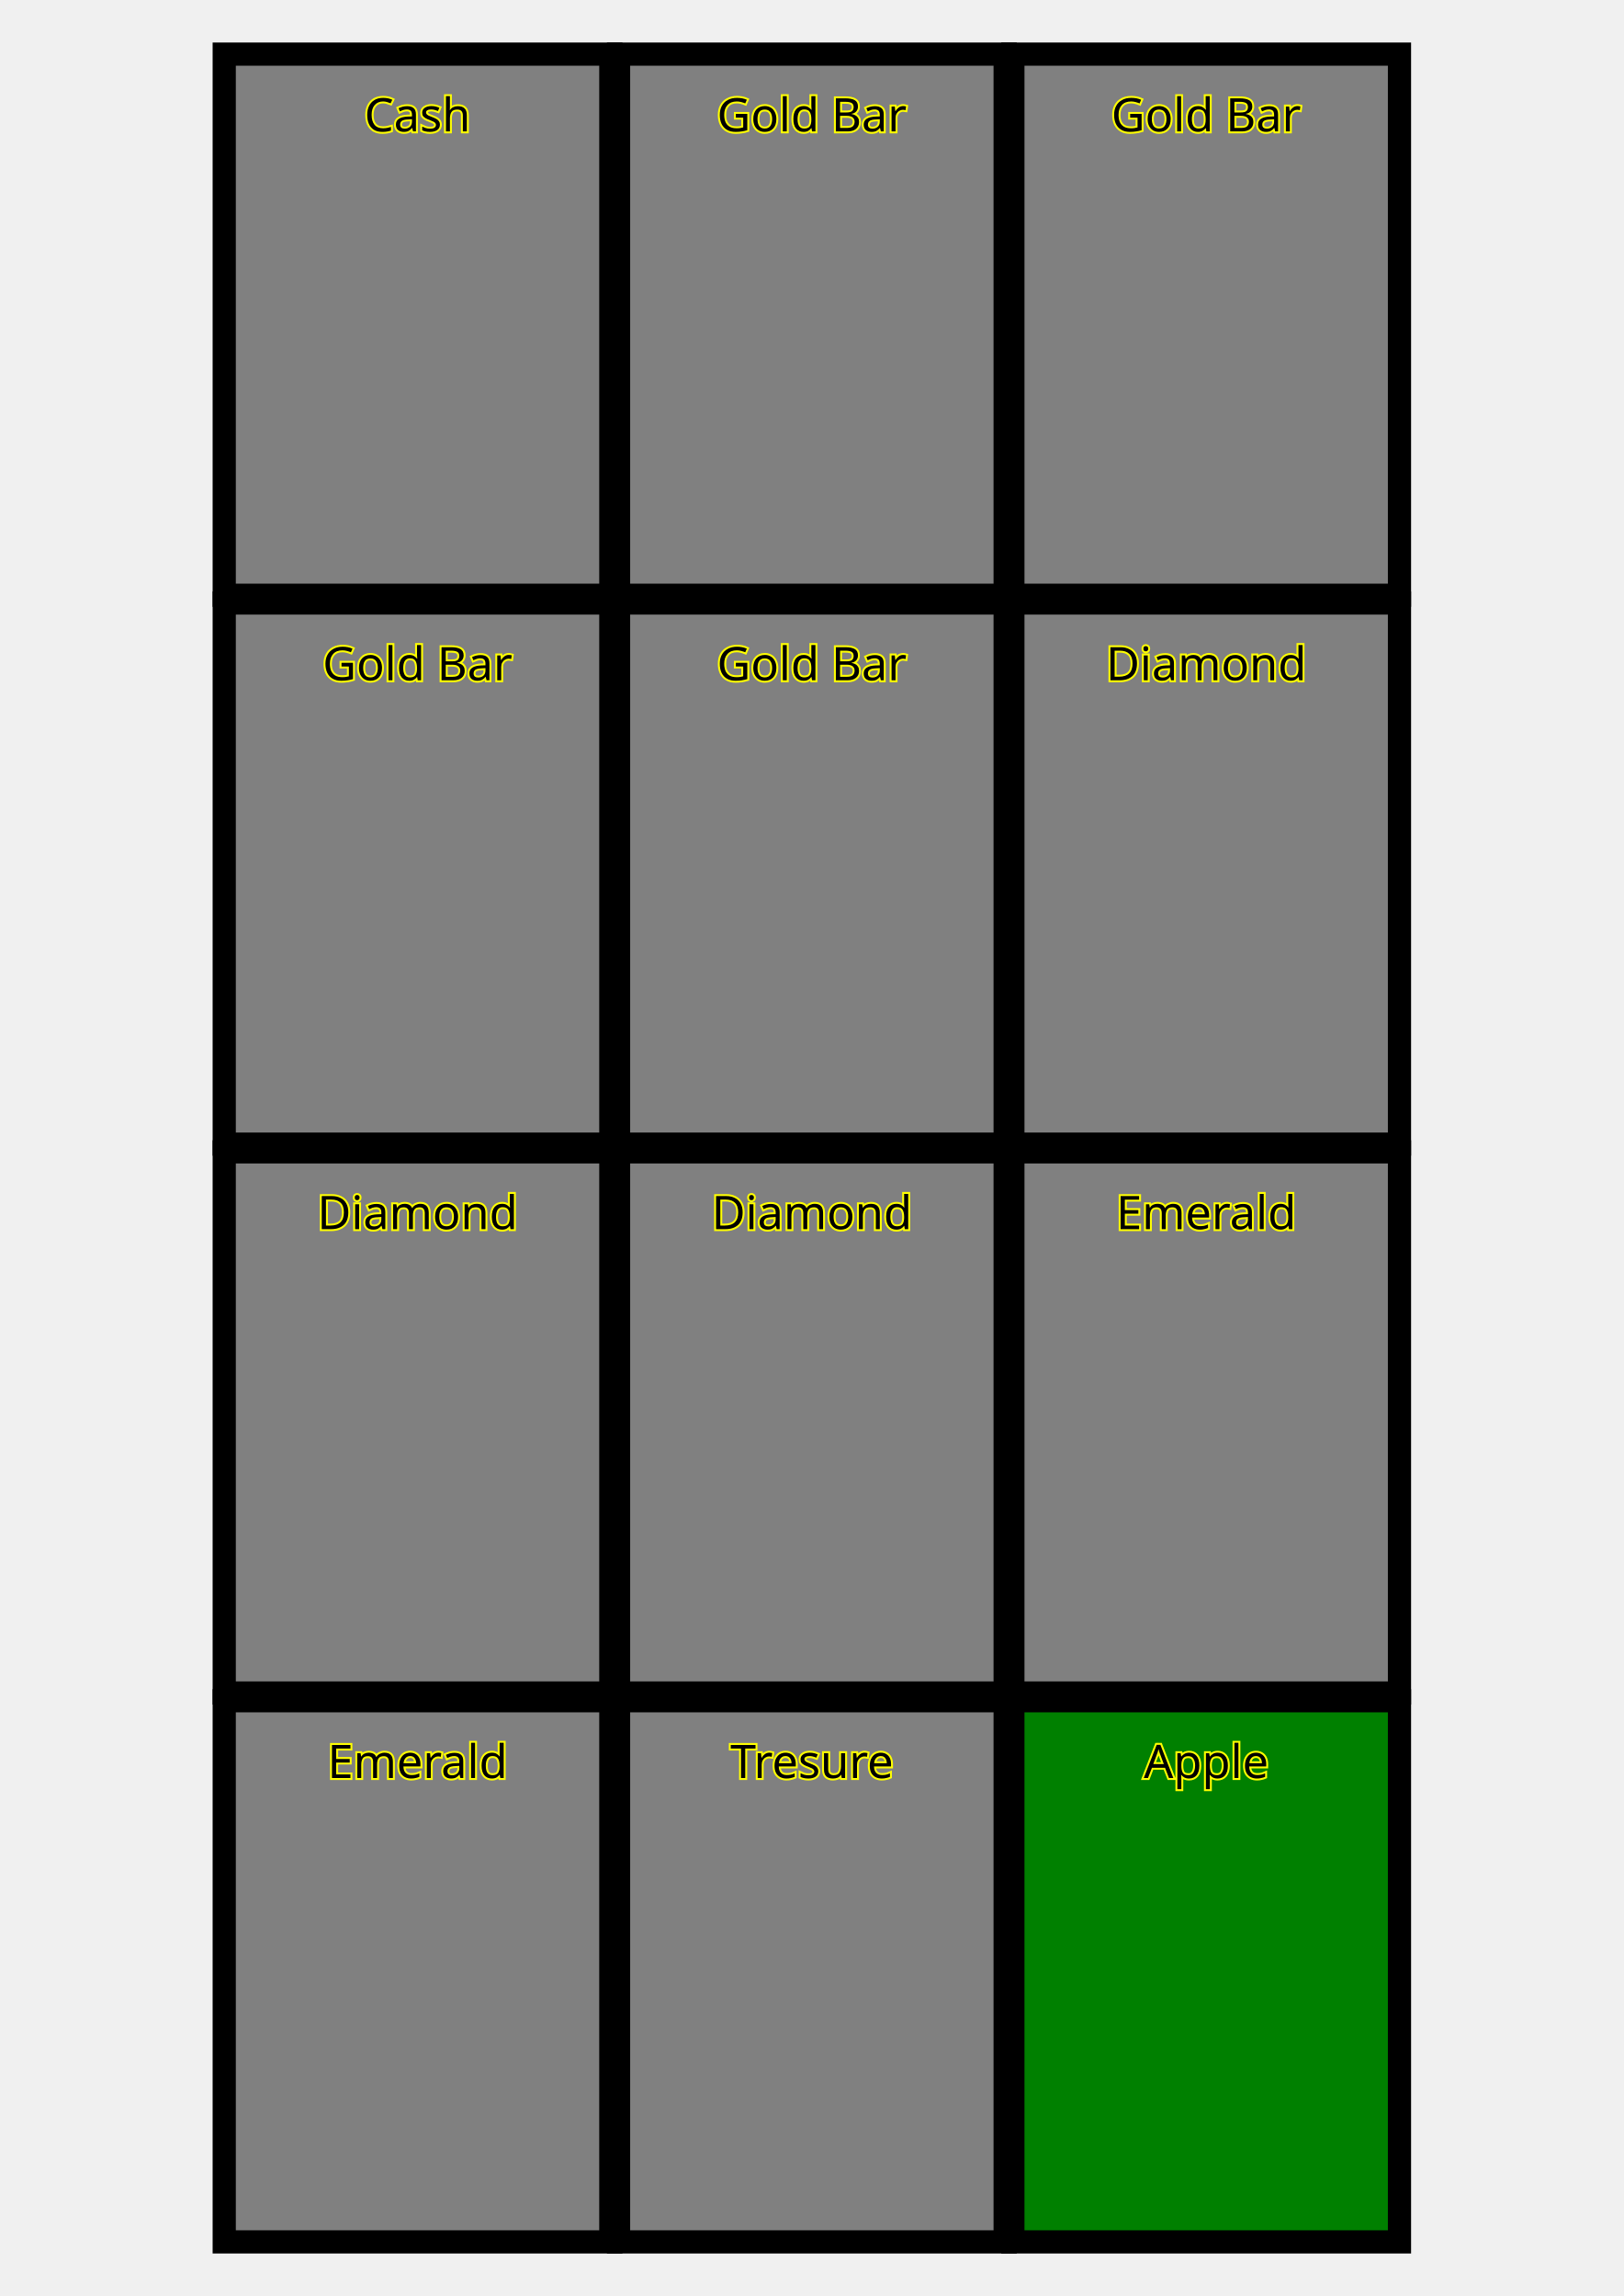
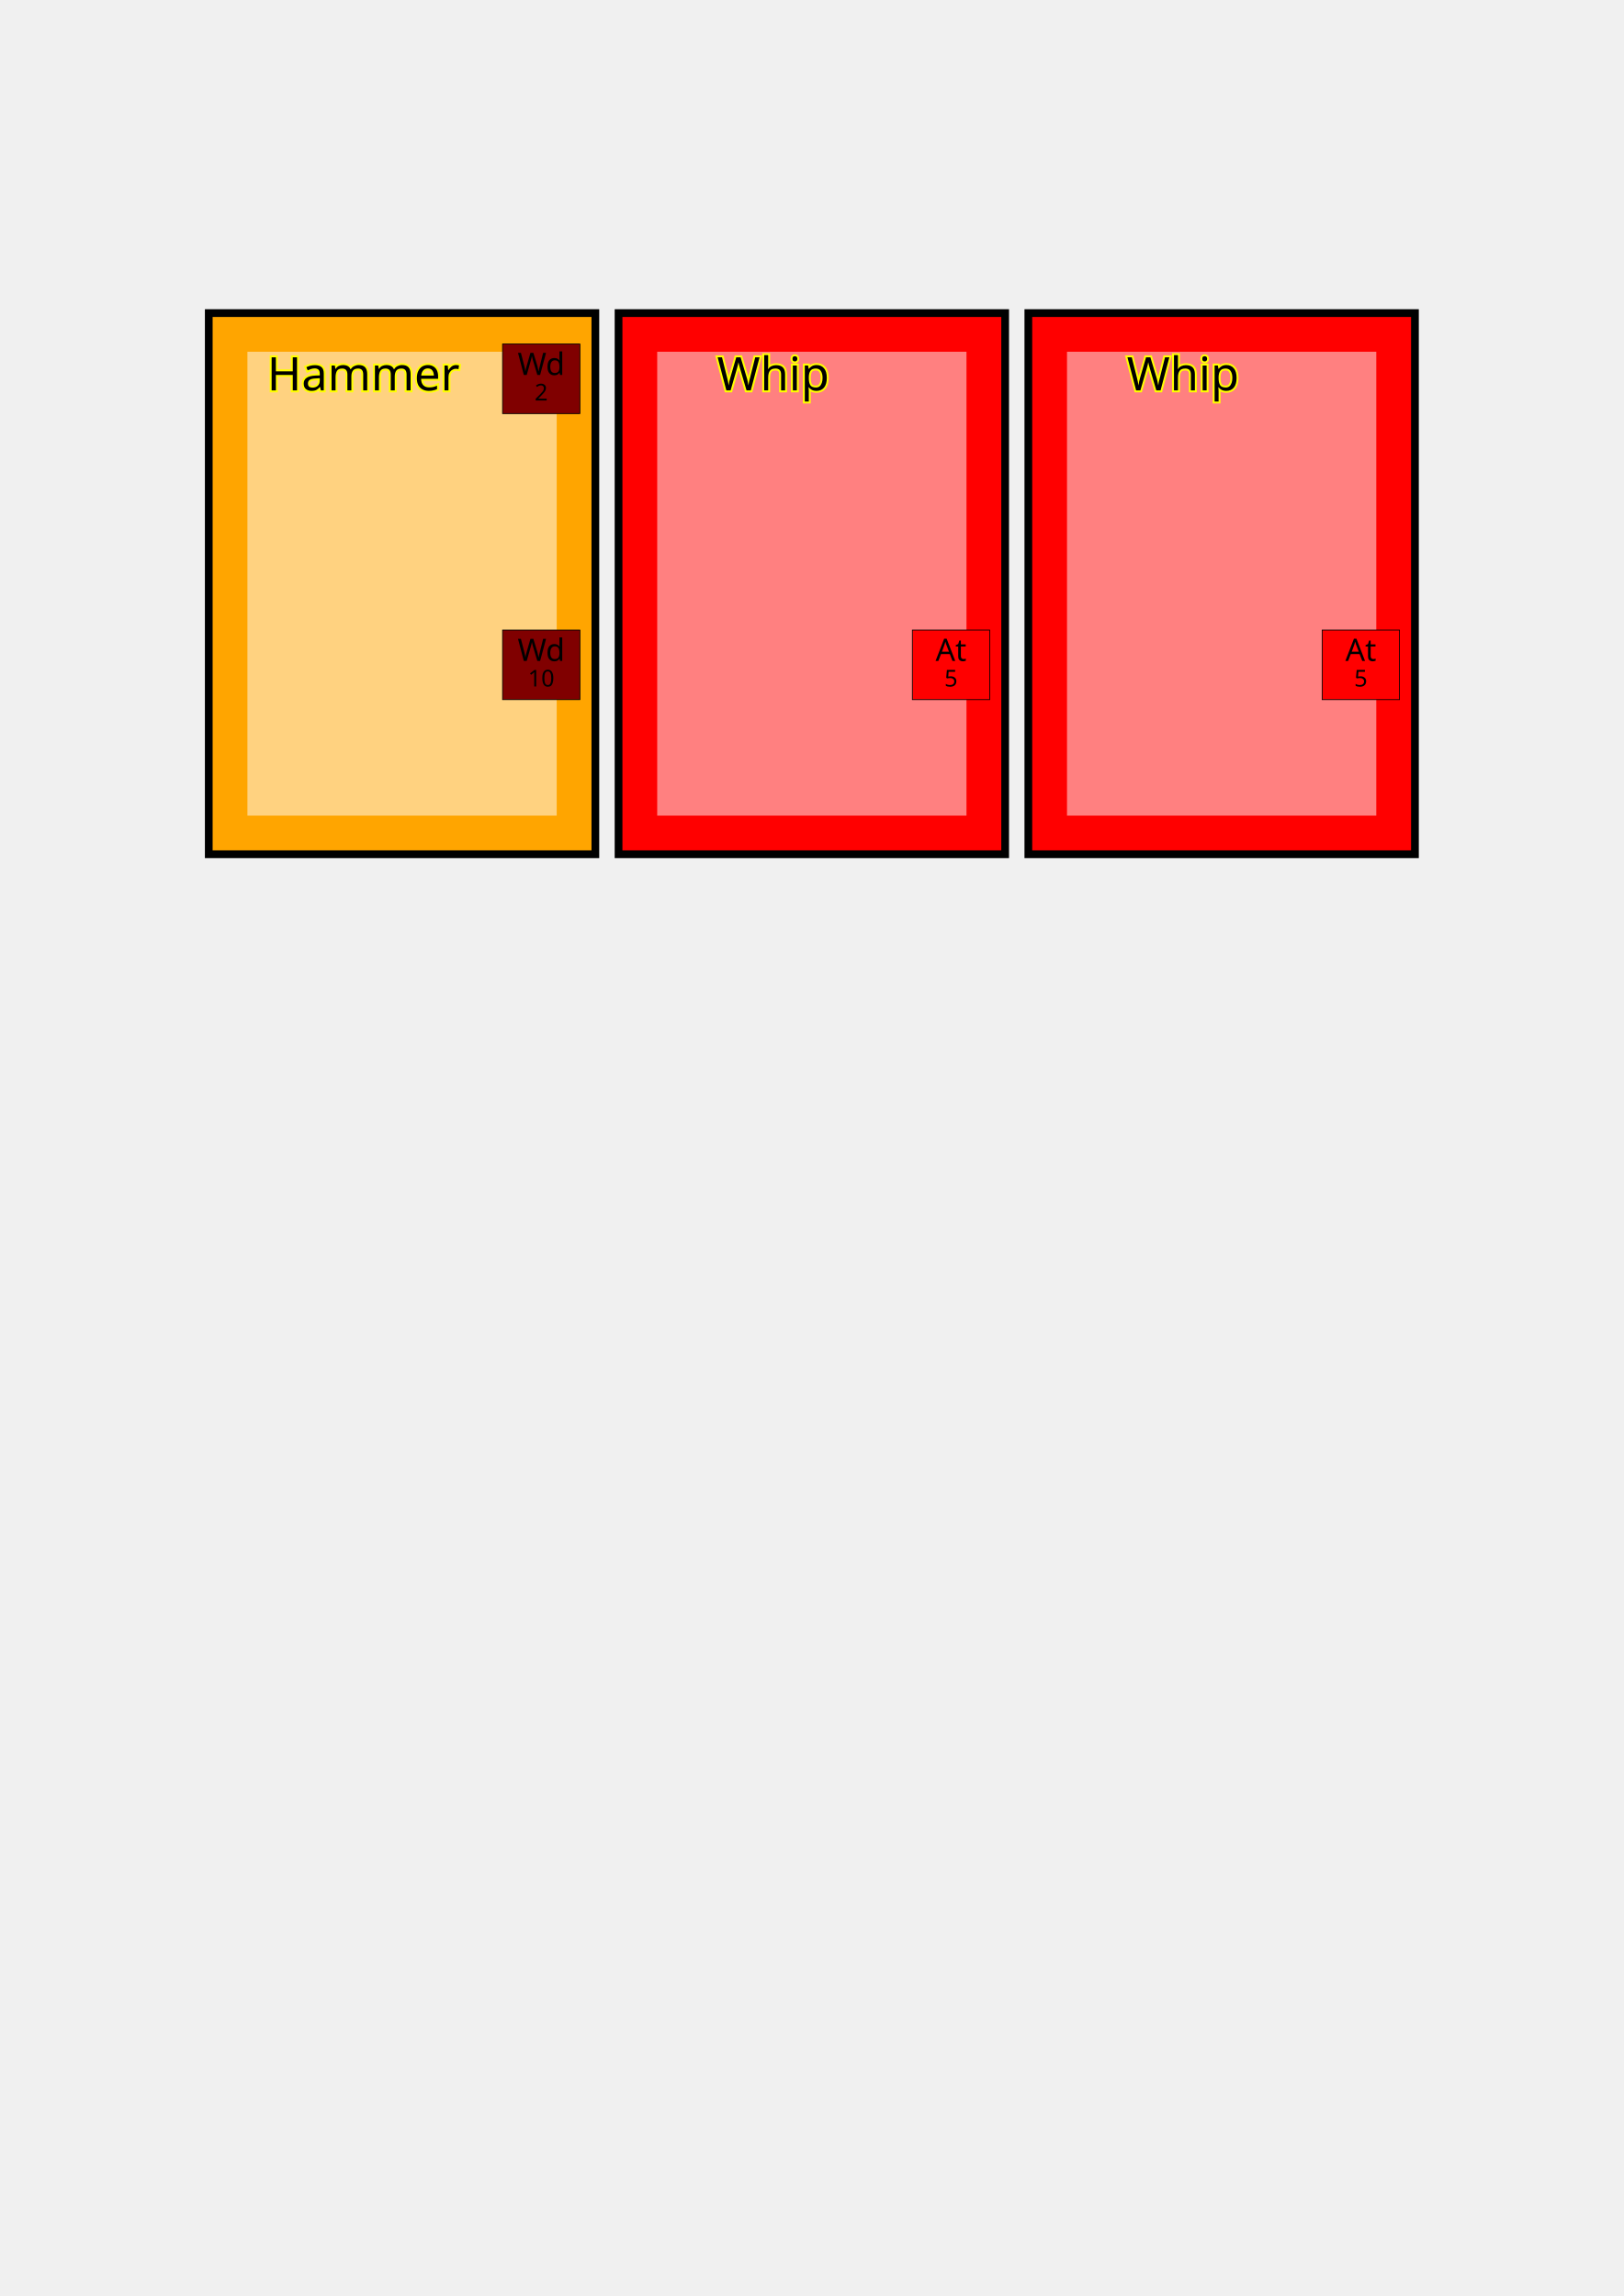
<svg xmlns="http://www.w3.org/2000/svg" version="1.1" width="210mm" height="297mm" viewBox="0 0 210 297">
-   <g transform="translate(29 7)">
-     <rect x="0" y="0" width="50" height="70" fill="gray" stroke="black" stroke-width="3" />
-     <text x="25" y="10" fill="black" stroke="yellow" stroke-width="0.5" style="paint-order:stroke" text-anchor="middle" font-size="6" font-family="Rockwell">Cash</text>
+   <g transform="translate(27 40.5)">
+     <rect x="0" y="0" width="50" height="70" fill="orange" stroke="black" stroke-width="1" />
+     <rect x="5" y="5" width="40" height="60" fill="White" stroke="None" opacity="0.5" />
+     <text x="20" y="10" fill="black" stroke="yellow" stroke-width="0.5" style="paint-order:stroke" text-anchor="middle" font-size="6" font-family="Rockwell">Hammer</text>
+     <rect x="38" y="4" width="10" height="9" fill="maroon" stroke="black" stroke-width="0.1" />
+     <text x="43" y="8" font-size="4" font-family="Rockwell" text-anchor="middle">Wd</text>
+     <text x="43" y="11.3" font-size="3" font-family="Rockwell" text-anchor="middle">2</text>
+     <rect x="38" y="41" width="10" height="9" fill="maroon" stroke="black" stroke-width="0.1" />
+     <text x="43" y="45" font-size="4" font-family="Rockwell" text-anchor="middle">Wd</text>
+     <text x="43" y="48.3" font-size="3" font-family="Rockwell" text-anchor="middle">10</text>
  </g>
-   <g transform="translate(80 7)">
-     <rect x="0" y="0" width="50" height="70" fill="gray" stroke="black" stroke-width="3" />
-     <text x="25" y="10" fill="black" stroke="yellow" stroke-width="0.5" style="paint-order:stroke" text-anchor="middle" font-size="6" font-family="Rockwell">Gold Bar</text>
+   <g transform="translate(80 40.5)">
+     <rect x="0" y="0" width="50" height="70" fill="red" stroke="black" stroke-width="1" />
+     <rect x="5" y="5" width="40" height="60" fill="White" stroke="None" opacity="0.5" />
+     <text x="20" y="10" fill="black" stroke="yellow" stroke-width="0.5" style="paint-order:stroke" text-anchor="middle" font-size="6" font-family="Rockwell">Whip</text>
+     <rect x="38" y="41" width="10" height="9" fill="red" stroke="black" stroke-width="0.1" />
+     <text x="43" y="45" font-size="4" font-family="Rockwell" text-anchor="middle">At</text>
+     <text x="43" y="48.3" font-size="3" font-family="Rockwell" text-anchor="middle">5</text>
  </g>
-   <g transform="translate(131 7)">
-     <rect x="0" y="0" width="50" height="70" fill="gray" stroke="black" stroke-width="3" />
-     <text x="25" y="10" fill="black" stroke="yellow" stroke-width="0.5" style="paint-order:stroke" text-anchor="middle" font-size="6" font-family="Rockwell">Gold Bar</text>
-   </g>
-   <g transform="translate(29 78)">
-     <rect x="0" y="0" width="50" height="70" fill="gray" stroke="black" stroke-width="3" />
-     <text x="25" y="10" fill="black" stroke="yellow" stroke-width="0.5" style="paint-order:stroke" text-anchor="middle" font-size="6" font-family="Rockwell">Gold Bar</text>
-   </g>
-   <g transform="translate(80 78)">
-     <rect x="0" y="0" width="50" height="70" fill="gray" stroke="black" stroke-width="3" />
-     <text x="25" y="10" fill="black" stroke="yellow" stroke-width="0.5" style="paint-order:stroke" text-anchor="middle" font-size="6" font-family="Rockwell">Gold Bar</text>
-   </g>
-   <g transform="translate(131 78)">
-     <rect x="0" y="0" width="50" height="70" fill="gray" stroke="black" stroke-width="3" />
-     <text x="25" y="10" fill="black" stroke="yellow" stroke-width="0.5" style="paint-order:stroke" text-anchor="middle" font-size="6" font-family="Rockwell">Diamond</text>
-   </g>
-   <g transform="translate(29 149)">
-     <rect x="0" y="0" width="50" height="70" fill="gray" stroke="black" stroke-width="3" />
-     <text x="25" y="10" fill="black" stroke="yellow" stroke-width="0.5" style="paint-order:stroke" text-anchor="middle" font-size="6" font-family="Rockwell">Diamond</text>
-   </g>
-   <g transform="translate(80 149)">
-     <rect x="0" y="0" width="50" height="70" fill="gray" stroke="black" stroke-width="3" />
-     <text x="25" y="10" fill="black" stroke="yellow" stroke-width="0.5" style="paint-order:stroke" text-anchor="middle" font-size="6" font-family="Rockwell">Diamond</text>
-   </g>
-   <g transform="translate(131 149)">
-     <rect x="0" y="0" width="50" height="70" fill="gray" stroke="black" stroke-width="3" />
-     <text x="25" y="10" fill="black" stroke="yellow" stroke-width="0.5" style="paint-order:stroke" text-anchor="middle" font-size="6" font-family="Rockwell">Emerald</text>
-   </g>
-   <g transform="translate(29 220)">
-     <rect x="0" y="0" width="50" height="70" fill="gray" stroke="black" stroke-width="3" />
-     <text x="25" y="10" fill="black" stroke="yellow" stroke-width="0.5" style="paint-order:stroke" text-anchor="middle" font-size="6" font-family="Rockwell">Emerald</text>
-   </g>
-   <g transform="translate(80 220)">
-     <rect x="0" y="0" width="50" height="70" fill="gray" stroke="black" stroke-width="3" />
-     <text x="25" y="10" fill="black" stroke="yellow" stroke-width="0.5" style="paint-order:stroke" text-anchor="middle" font-size="6" font-family="Rockwell">Tresure</text>
-   </g>
-   <g transform="translate(131 220)">
-     <rect x="0" y="0" width="50" height="70" fill="green" stroke="black" stroke-width="3" />
-     <text x="25" y="10" fill="black" stroke="yellow" stroke-width="0.5" style="paint-order:stroke" text-anchor="middle" font-size="6" font-family="Rockwell">Apple</text>
+   <g transform="translate(133 40.5)">
+     <rect x="0" y="0" width="50" height="70" fill="red" stroke="black" stroke-width="1" />
+     <rect x="5" y="5" width="40" height="60" fill="White" stroke="None" opacity="0.5" />
+     <text x="20" y="10" fill="black" stroke="yellow" stroke-width="0.5" style="paint-order:stroke" text-anchor="middle" font-size="6" font-family="Rockwell">Whip</text>
+     <rect x="38" y="41" width="10" height="9" fill="red" stroke="black" stroke-width="0.1" />
+     <text x="43" y="45" font-size="4" font-family="Rockwell" text-anchor="middle">At</text>
+     <text x="43" y="48.3" font-size="3" font-family="Rockwell" text-anchor="middle">5</text>
  </g>
</svg>
